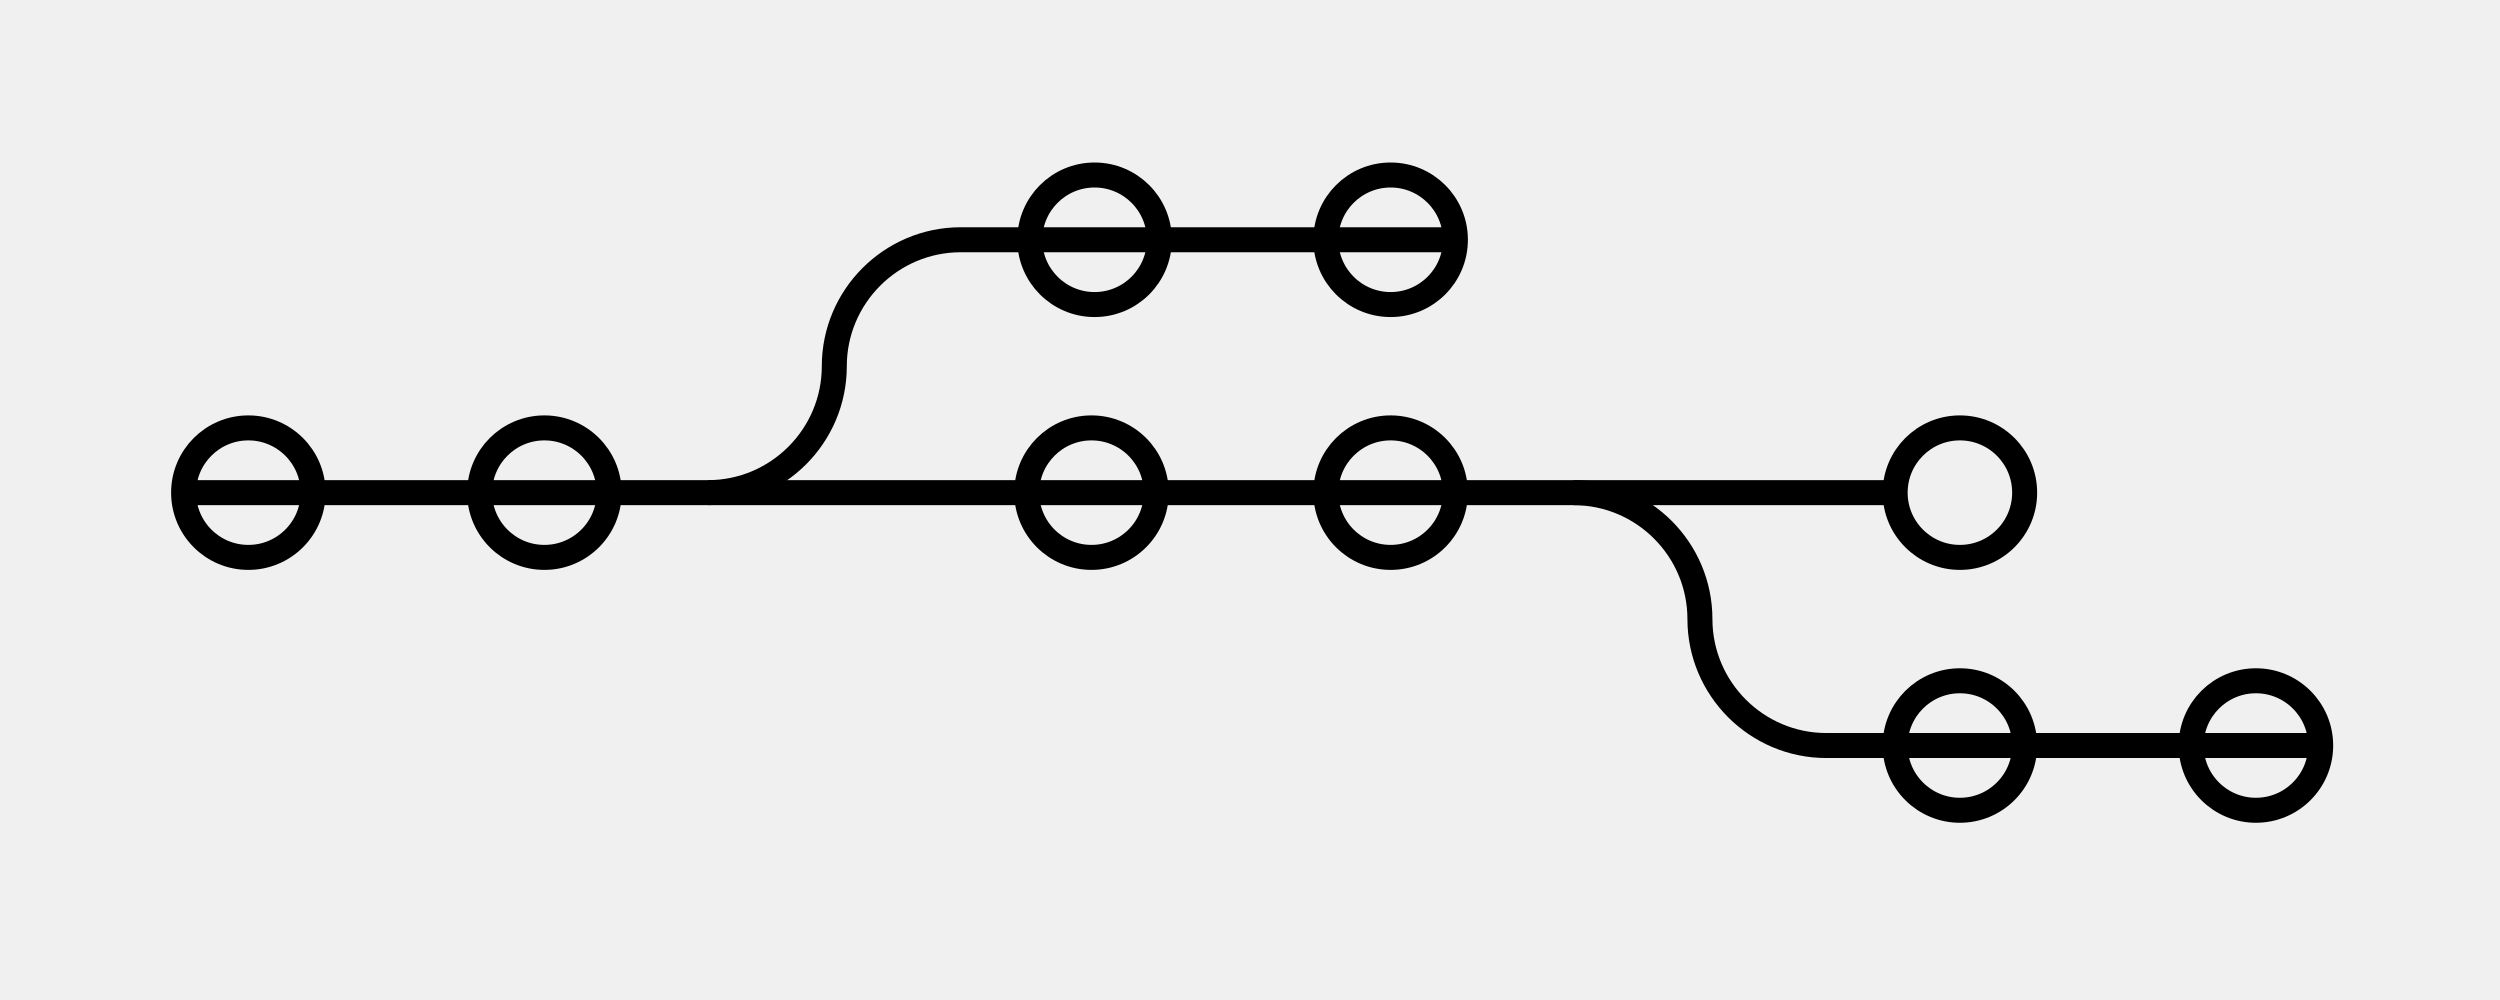
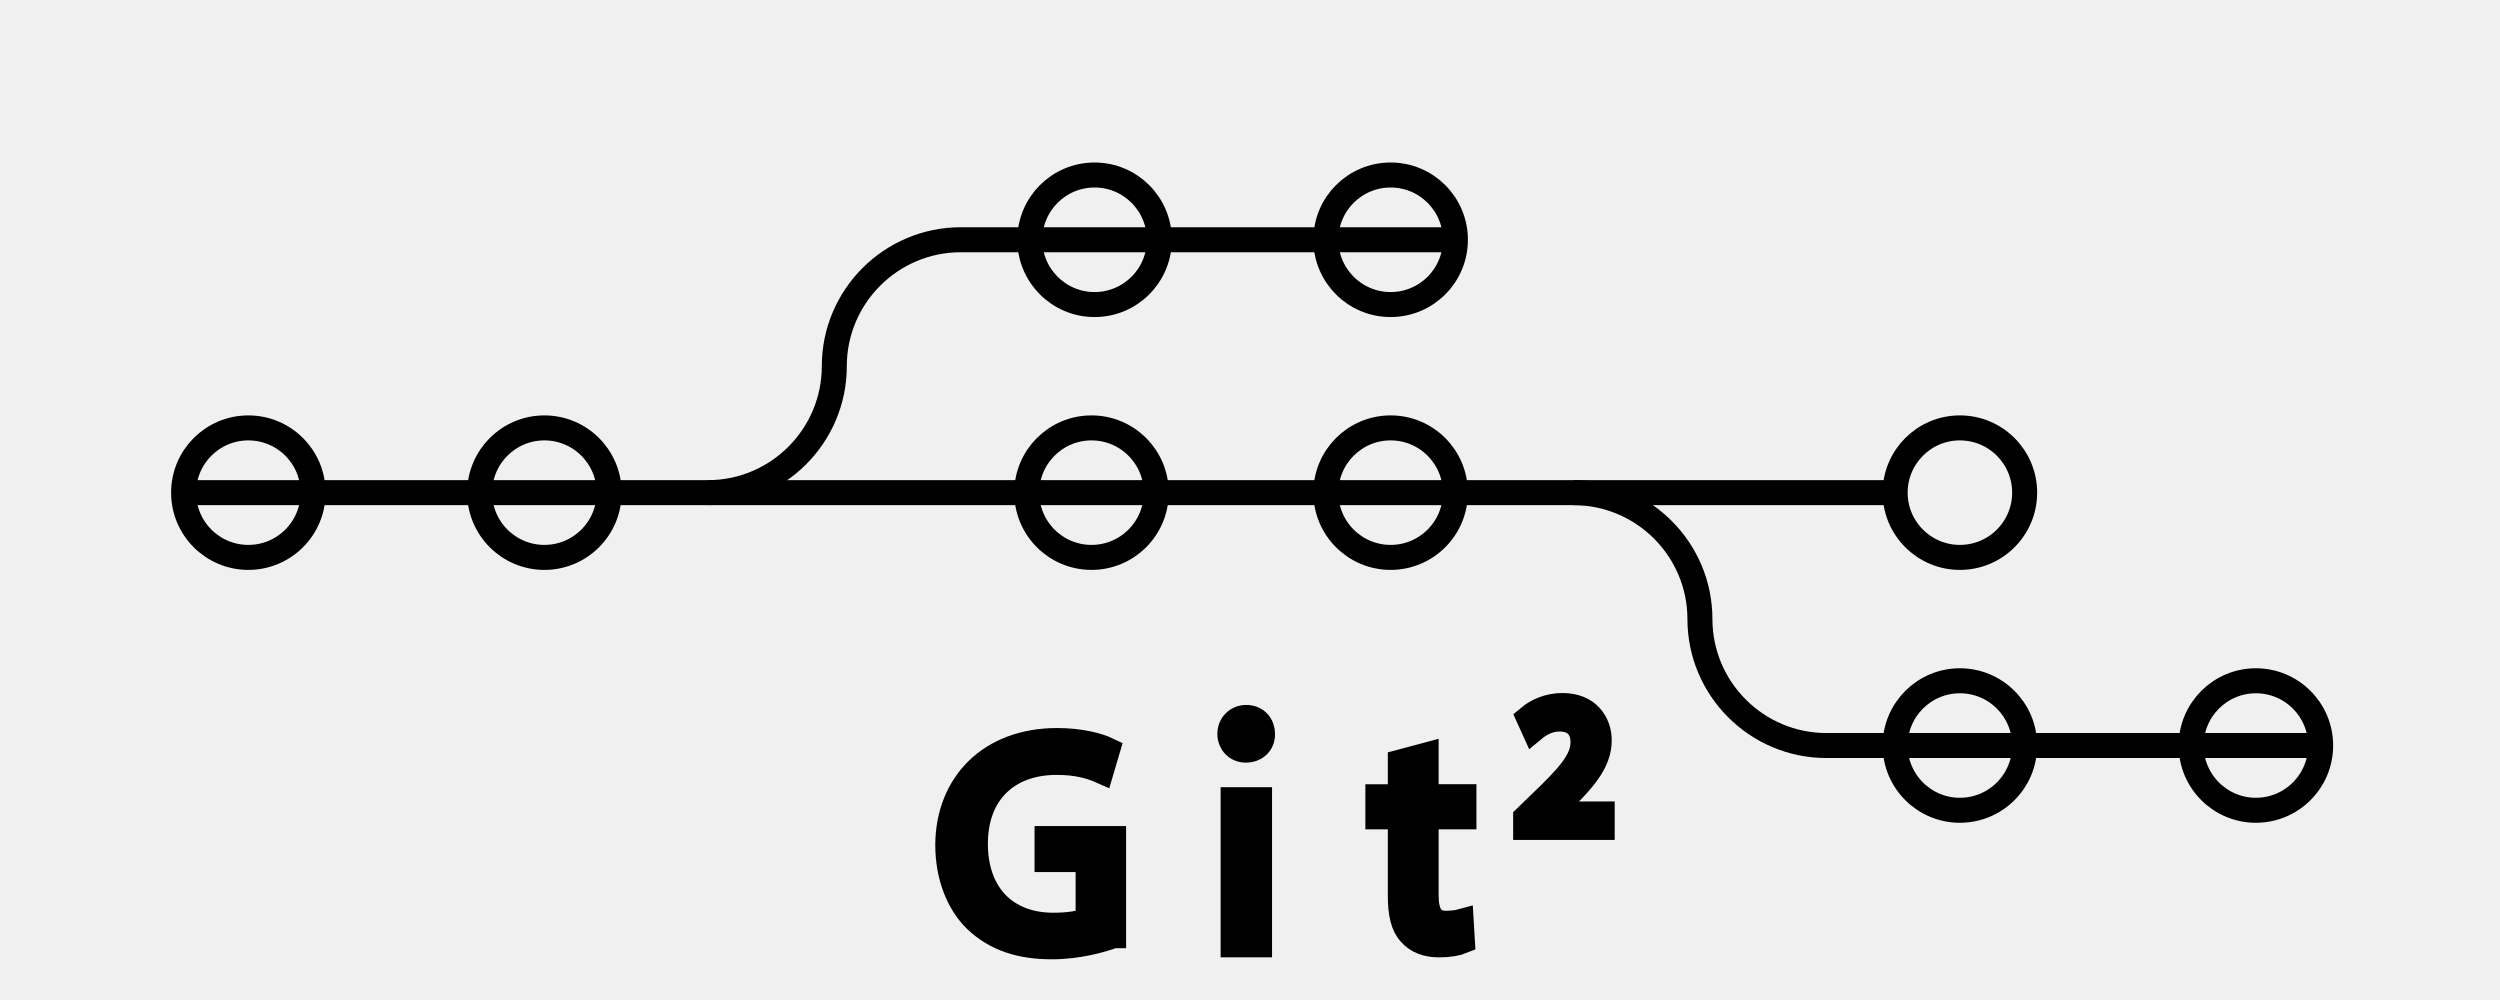
<svg xmlns="http://www.w3.org/2000/svg" version="1.1" id="Layer_1" x="0px" y="0px" width="100px" height="40px" viewBox="0 0 100 40" enable-background="new 0 0 100 40" xml:space="preserve">
  <g id="feature_x5F_branch_x5F_workflow_x5F_1">
    <path fill="none" stroke="#000000" stroke-miterlimit="10" d="M33.372,14.648c0,2.788-2.27,5.058-5.058,5.058 M33.372,14.648   c0-2.788,2.27-5.058,5.057-5.058h19.787" />
    <circle id="circ1" fill="none" stroke="#000000" stroke-miterlimit="10" cx="43.783" cy="9.591" r="2.591" />
    <circle id="circ2" fill="none" stroke="#000000" stroke-miterlimit="10" cx="55.625" cy="9.591" r="2.591" />
-     <path fill="none" stroke="#000000" stroke-miterlimit="10" d="M67.997,24.763c0-2.788-2.271-5.057-5.057-5.057 M67.997,24.763   c0,2.788,2.269,5.058,5.057,5.058H92.84" />
+     <path fill="none" stroke="#000000" stroke-miterlimit="10" d="M67.997,24.764c0-2.789-2.271-5.058-5.058-5.058 M67.997,24.764   c0,2.787,2.269,5.057,5.058,5.057H92.84" />
    <circle id="circ3" fill="none" stroke="#000000" stroke-miterlimit="10" cx="78.396" cy="29.821" r="2.59" />
-     <circle id="circ4" fill="none" stroke="#000000" stroke-miterlimit="10" cx="90.237" cy="29.821" r="2.59" />
+     <circle id="circ4" fill="none" stroke="#000000" stroke-miterlimit="10" cx="90.236" cy="29.821" r="2.59" />
    <path fill="none" stroke="#000000" stroke-miterlimit="10" d="M7.344,19.706h68.461" />
    <circle id="circ6" fill="none" stroke="#000000" stroke-miterlimit="10" cx="9.934" cy="19.706" r="2.59" />
    <circle id="circ7" fill="none" stroke="#000000" stroke-miterlimit="10" cx="21.776" cy="19.706" r="2.59" />
    <circle id="circ8" fill="none" stroke="#000000" stroke-miterlimit="10" cx="43.66" cy="19.706" r="2.59" />
    <circle id="circ9" fill="none" stroke="#000000" stroke-miterlimit="10" cx="55.625" cy="19.706" r="2.59" />
    <circle id="circ10" fill="none" stroke="#000000" stroke-miterlimit="10" cx="78.396" cy="19.706" r="2.59" />
  </g>
+   <path stroke="#000000" stroke-miterlimit="10" d="M44.543,37.429c-0.469,0.168-1.391,0.443-2.482,0.443  c-1.225,0-2.23-0.312-3.023-1.067c-0.695-0.672-1.127-1.751-1.127-3.011c0.012-2.41,1.668-4.173,4.377-4.173  c0.936,0,1.668,0.203,2.016,0.371l-0.252,0.852c-0.432-0.191-0.971-0.348-1.787-0.348c-1.967,0-3.25,1.224-3.25,3.25  c0,2.051,1.234,3.263,3.119,3.263c0.684,0,1.15-0.097,1.391-0.216v-2.411h-1.643v-0.84h2.662V37.429z" />
+   <path stroke="#000000" stroke-miterlimit="10" d="M50.5,29.358c0.012,0.359-0.251,0.647-0.671,0.647  c-0.371,0-0.635-0.288-0.635-0.647c0-0.372,0.275-0.66,0.658-0.66C50.249,28.698,50.5,28.986,50.5,29.358z M49.325,37.794v-5.805  h1.057v5.805H49.325z" />
+   <path stroke="#000000" stroke-miterlimit="10" d="M57.045,30.202v1.667h1.512v0.804h-1.512v3.13c0,0.72,0.205,1.128,0.791,1.128  c0.277,0,0.48-0.036,0.613-0.072l0.047,0.791c-0.203,0.084-0.527,0.145-0.936,0.145c-0.492,0-0.887-0.156-1.139-0.444  c-0.301-0.312-0.408-0.827-0.408-1.511v-3.166h-0.898v-0.804h0.898v-1.392L57.045,30.202z" />
+   <path stroke="#000000" stroke-miterlimit="10" d="M61.026,33.097v-0.398l0.51-0.494c1.224-1.165,1.777-1.785,1.785-2.508  c0-0.487-0.236-0.937-0.951-0.937c-0.436,0-0.797,0.221-1.018,0.405l-0.207-0.457c0.332-0.28,0.803-0.487,1.355-0.487  c1.033,0,1.469,0.708,1.469,1.395c0,0.885-0.642,1.601-1.652,2.574l-0.383,0.354v0.014h2.154v0.539H61.026z" />
  <style type="text/css">
- circle#circ6 {
- 			animation-name: colorshift;
- 			animation-duration: 1s;
- 			animation-timing-function: ease-in-out;
- 			animation-iteration-count: infinite;
- 			display: inline-block;
- 	}
- 	@keyframes colorshift {
- 	0% { fill: #FFFFFF; }
- 	25% { fill: #CDFF00; }
- 	50% { fill: #CDFF00; }
- 	100% { fill: #FFFFFF; }
- 	}
- 	circle#circ7 {
- 				animation-name: colorshift;
- 				animation-duration: 1s;
- 				animation-timing-function: ease-in-out;
- 				animation-iteration-count: infinite;
- 				display: inline-block;
+ 		circle#circ6{
+ 		    animation-name: colorshift;
+ 		    animation-duration: .1s;
+ 		    animation-iteration-count: 1;
+ 				animation-fill-mode: forwards;
+ 
		}
- 		@keyframes colorshift {
- 		0% { fill: #FFFFFF; }
- 		25% { fill: #CDFF00; }
- 		50% { fill: #CDFF00; }
- 		100% { fill: #FFFFFF; }
- 		}
- 		circle#circ1 {
- 					animation-name: colorshift;
- 					animation-duration: 1s;
- 					animation-timing-function: ease-in-out;
- 					animation-iteration-count: infinite;
- 					display: inline-block;
- 			}
- 			@keyframes colorshift {
- 			0% { fill: #FFFFFF; }
- 			25% { fill: #CDFF00; }
- 			50% { fill: #CDFF00; }
- 			100% { fill: #FFFFFF; }
- 			}
- 			circle#circ6 {
- 						animation-name: colorshift;
- 						animation-duration: 1s;
- 						animation-timing-function: ease-in-out;
- 						animation-iteration-count: infinite;
- 						display: inline-block;
+ 				circle#circ7{
+ 				    animation-name: colorshift;
+ 				    animation-duration: .1s;
+ 						animation-delay: .1s;
+ 				    animation-iteration-count: 1;
+ 						animation-fill-mode: forwards;
				}
- 				@keyframes colorshift {
- 				0% { fill: #FFFFFF; }
- 				25% { fill: #CDFF00; }
- 				50% { fill: #CDFF00; }
- 				100% { fill: #FFFFFF; }
- 				}
- 				circle#circ8 {
- 							animation-name: colorshift;
- 							animation-duration: 1s;
- 							animation-timing-function: ease-in-out;
- 							animation-iteration-count: infinite;
- 							display: inline-block;
- 					}
- 					@keyframes colorshift {
- 					0% { fill: #FFFFFF; }
- 					25% { fill: #CDFF00; }
- 					50% { fill: #CDFF00; }
- 					100% { fill: #FFFFFF; }
- 					}
- 					circle#circ2 {
- 								animation-name: colorshift;
- 								animation-duration: 1s;
- 								animation-timing-function: ease-in-out;
- 								animation-iteration-count: infinite;
- 								display: inline-block;
+ 						circle#circ1{
+ 						    animation-name: colorshift;
+ 						    animation-duration: .1s;
+ 								animation-delay: .2s;
+ 						    animation-iteration-count: 1;
+ 								animation-fill-mode: forwards;
						}
- 						@keyframes colorshift {
- 						0% { fill: #FFFFFF; }
- 						25% { fill: #CDFF00; }
- 						50% { fill: #CDFF00; }
- 						100% { fill: #FFFFFF; }
- 						}
- 					circle#circ9 {
- 								animation-name: colorshift;
- 								animation-duration: 1s;
- 								animation-timing-function: ease-in-out;
- 								animation-iteration-count: infinite;
- 								display: inline-block;
- 						}
- 						@keyframes colorshift {
- 						0% { fill: #FFFFFF; }
- 						25% { fill: #CDFF00; }
- 						50% { fill: #CDFF00; }
- 						100% { fill: #FFFFFF; }
- 						}
- 						circle#circ10 {
- 									animation-name: colorshift;
- 									animation-duration: 1s;
- 									animation-timing-function: ease-in-out;
- 									animation-iteration-count: infinite;
- 									display: inline-block;
- 							}
- 							@keyframes colorshift {
- 							0% { fill: #FFFFFF; }
- 							25% { fill: #CDFF00; }
- 							50% { fill: #CDFF00; }
- 							100% { fill: #FFFFFF; }
- 							}
- 						circle#circ3 {
- 									animation-name: colorshift;
- 									animation-duration: 1s;
- 									animation-timing-function: ease-in-out;
- 									animation-iteration-count: infinite;
- 									display: inline-block;
- 							}
- 							@keyframes colorshift {
- 							0% { fill: #FFFFFF; }
- 							25% { fill: #CDFF00; }
- 							50% { fill: #CDFF00; }
- 							100% { fill: #FFFFFF; }
- 							}
- 							circle#circ4 {
+ 								circle#circ2{
										animation-name: colorshift;
- 										animation-duration: 1s;
- 										animation-timing-function: ease-in-out;
- 										animation-iteration-count: infinite;
- 										display: inline-block;
+ 										animation-duration: .1s;
+ 										animation-delay: .4s;
+ 										animation-iteration-count: 1;
+ 										animation-fill-mode: forwards;
								}
- 								@keyframes colorshift {
- 								0% { fill: #FFFFFF; }
- 								25% { fill: #CDFF00; }
- 								50% { fill: #CDFF00; }
- 								100% { fill: #FFFFFF; }
- 								}
- 
- </style>
+ 										circle#circ8{
+ 												animation-name: colorshift;
+ 												animation-duration: .1s;
+ 												animation-delay: .4s;
+ 												animation-iteration-count: 1;
+ 												animation-fill-mode: forwards;
+ 										}
+ 										circle#circ9{
+ 												animation-name: colorshift;
+ 												animation-duration: .1s;
+ 												animation-delay: .6s;
+ 												animation-iteration-count: 1;
+ 												animation-fill-mode: forwards;
+ 										}
+ 										circle#circ10{
+ 												animation-name: colorshift;
+ 												animation-duration: .1s;
+ 												animation-delay: .8s;
+ 												animation-iteration-count: 1;
+ 												animation-fill-mode: forwards;
+ 										}
+ 										circle#circ3{
+ 												animation-name: colorshift;
+ 												animation-duration: .1s;
+ 												animation-delay: 1s;
+ 												animation-iteration-count: 1;
+ 												animation-fill-mode: forwards;
+ 										}
+ 										circle#circ4{
+ 												animation-name: colorshift;
+ 												animation-duration: .1s;
+ 												animation-delay: 1.2s;
+ 												animation-iteration-count: 1;
+ 												animation-fill-mode: forwards;
+ 										}
+ 										@keyframes colorshift {
+ 												0% { fill: #ffffff }
+ 												100% { fill: #CDFF00 }
+ 												}
+ 	</style>
</svg>
